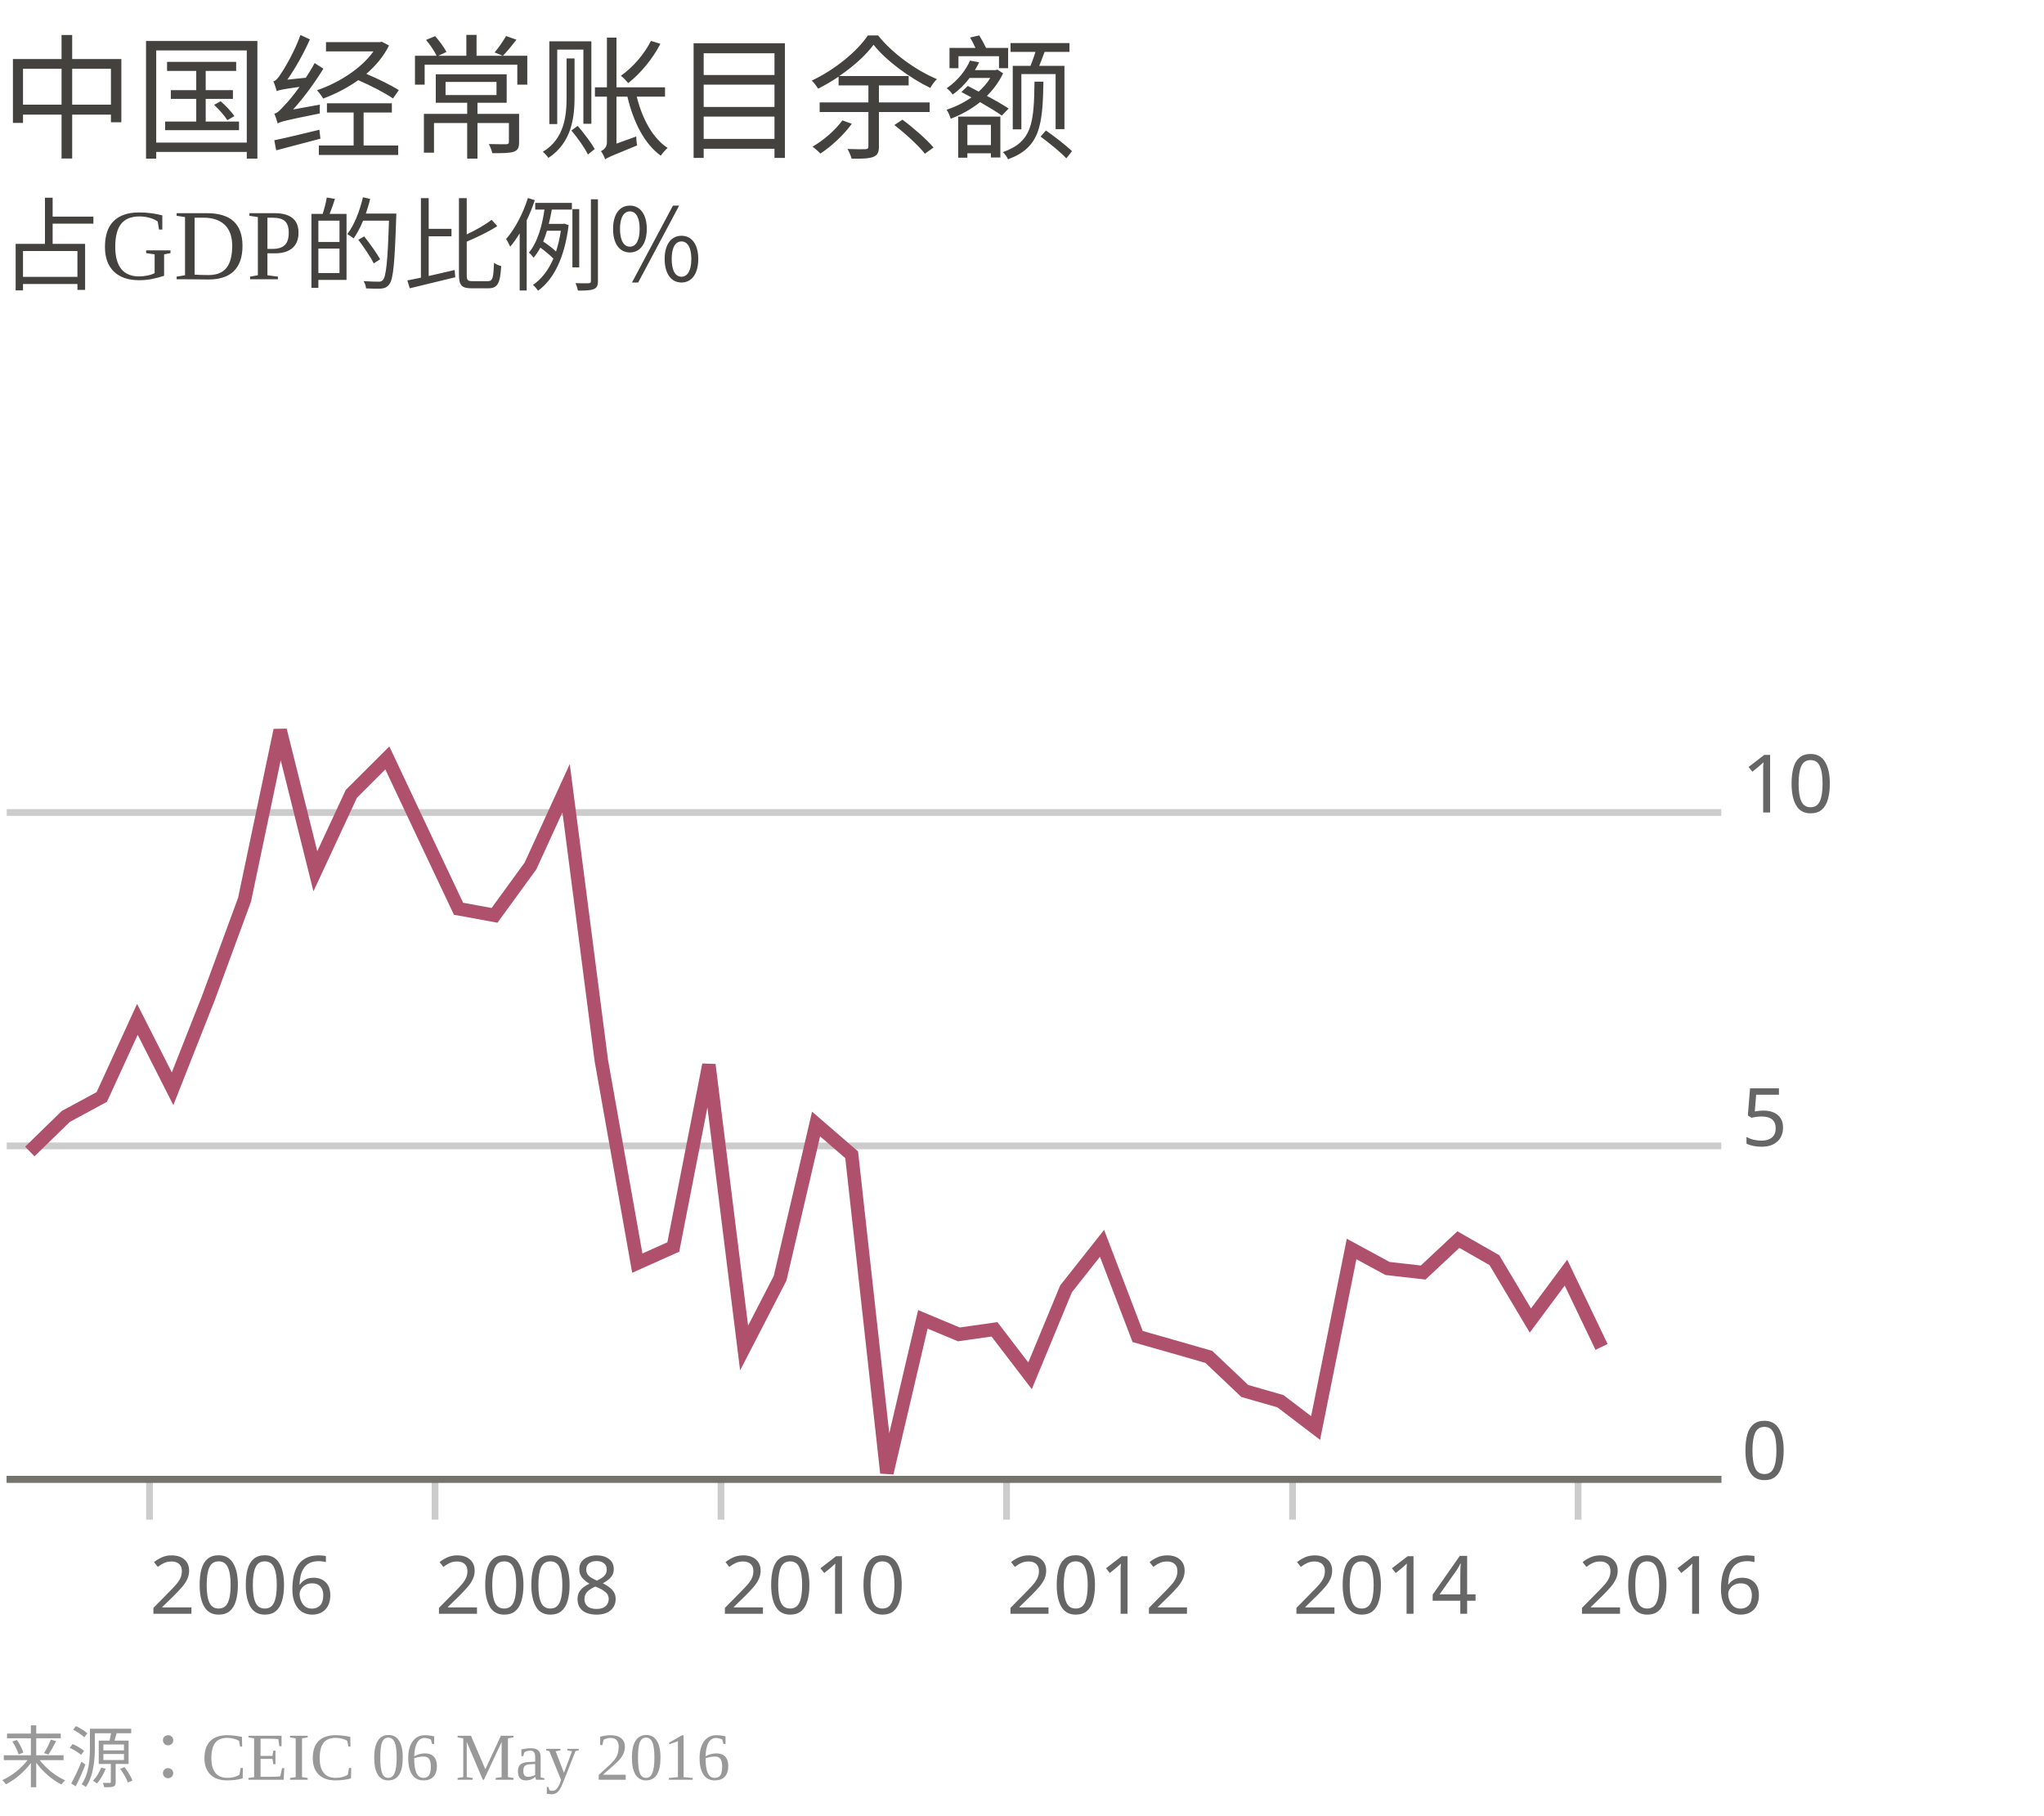
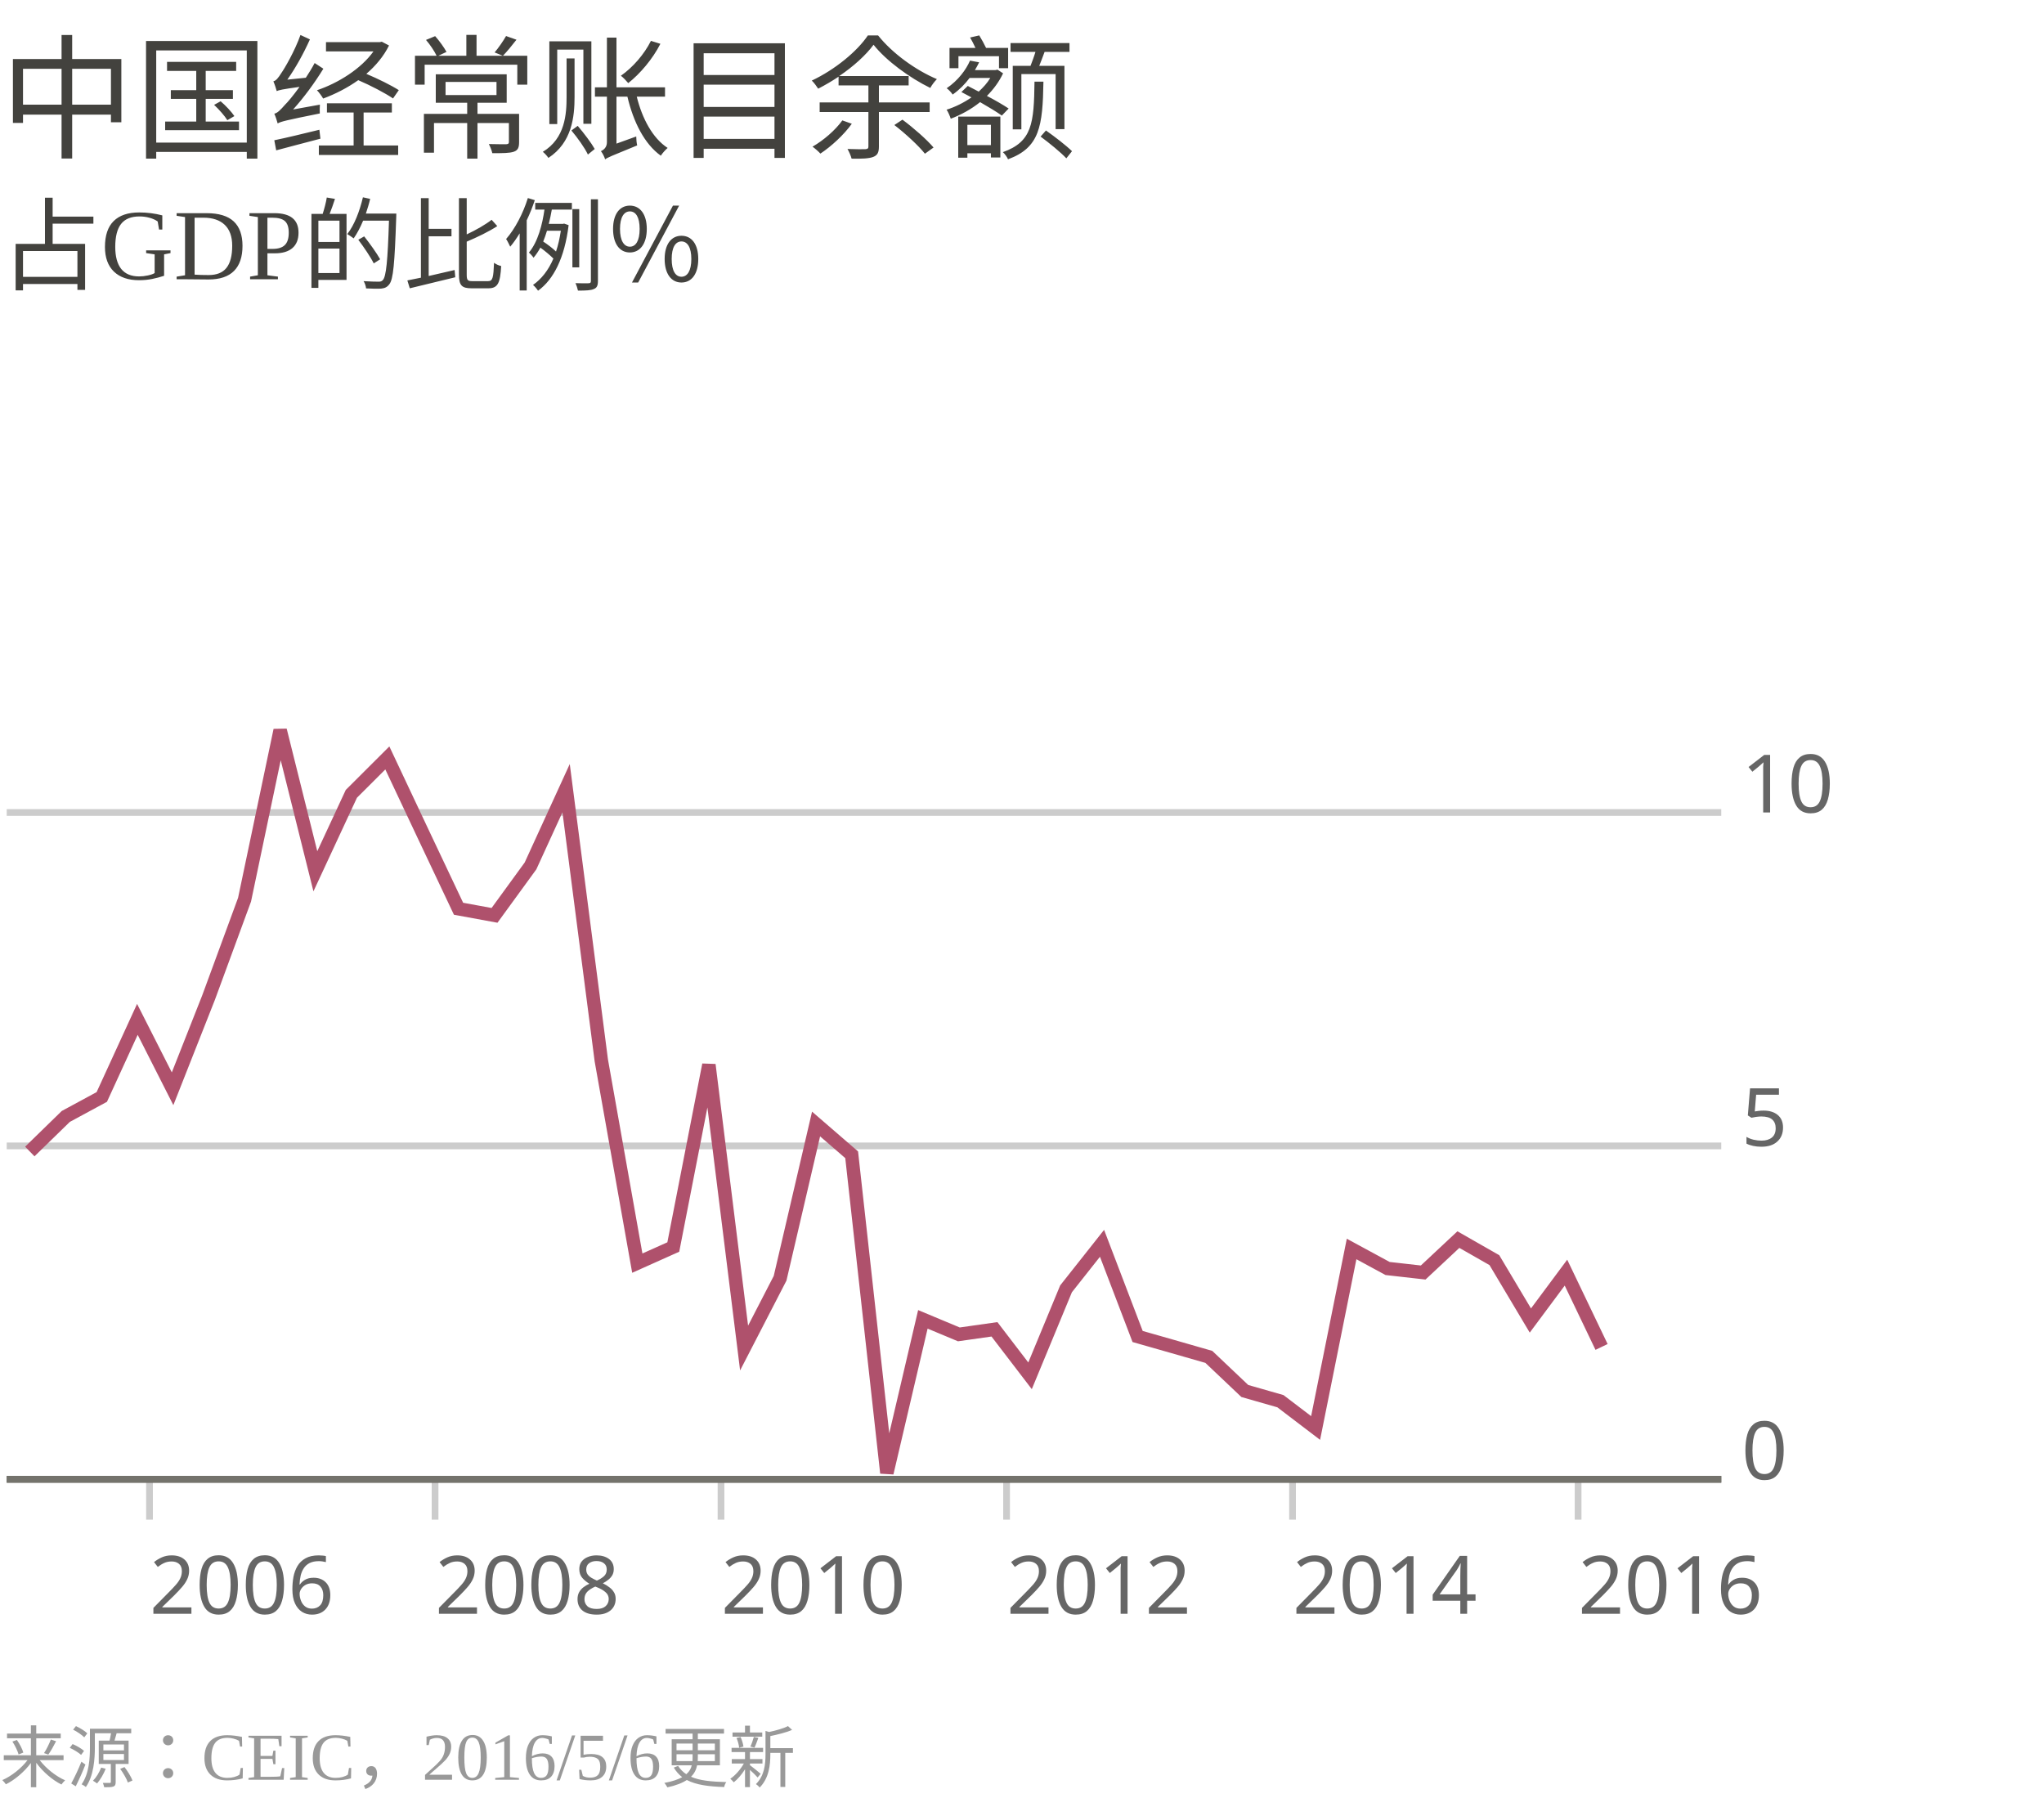
<svg xmlns="http://www.w3.org/2000/svg" viewBox="0 0 304 270">
  <text class="chart-title" fill="#43423e" font-size="20" y="22">中国经常账目余额</text>
  <text class="chart-subtitle" fill="#43423e" font-size="15" y="42">占GDP的比例％</text>
-   <text class="chart-source" font-size="10" fill-opacity="0.4" y="265">来源：CEIC 06 May 2016</text>
+   <text class="chart-source" font-size="10" fill-opacity="0.4" y="265">来源：CEIC，2016/5/6更新</text>
  <g transform="translate(1,100)">
    <g transform="translate(0,120)" class="x axis">
      <g class="tick" style="" transform="translate(21.23546,0)">
        <line y2="6" x2="0" fill="none" stroke="#000" stroke-opacity="0.2" />
        <text dy="0" style="" y="20" x="0" font-family="MetricWeb,sans-serif" fill-opacity="0.6" font-size="12" text-anchor="start">2006</text>
      </g>
      <g class="tick" style="" transform="translate(63.70637,0)">
        <line y2="6" x2="0" fill="none" stroke="#000" stroke-opacity="0.2" />
        <text dy="0" style="" y="20" x="0" font-family="MetricWeb,sans-serif" fill-opacity="0.6" font-size="12" text-anchor="start">2008</text>
      </g>
      <g class="tick" style="" transform="translate(106.2355,0)">
        <line y2="6" x2="0" fill="none" stroke="#000" stroke-opacity="0.2" />
        <text dy="0" style="" y="20" x="0" font-family="MetricWeb,sans-serif" fill-opacity="0.6" font-size="12" text-anchor="start">2010</text>
      </g>
      <g class="tick" style="" transform="translate(148.7064,0)">
        <line y2="6" x2="0" fill="none" stroke="#000" stroke-opacity="0.2" />
        <text dy="0" style="" y="20" x="0" font-family="MetricWeb,sans-serif" fill-opacity="0.6" font-size="12" text-anchor="start">2012</text>
      </g>
      <g class="tick" style="" transform="translate(191.2355,0)">
        <line y2="6" x2="0" fill="none" stroke="#000" stroke-opacity="0.2" />
        <text dy="0" style="" y="20" x="0" font-family="MetricWeb,sans-serif" fill-opacity="0.6" font-size="12" text-anchor="start">2014</text>
      </g>
      <g class="tick" style="" transform="translate(233.7064,0)">
        <line y2="6" x2="0" fill="none" stroke="#000" stroke-opacity="0.2" />
        <text dy="0" style="" y="20" x="0" font-family="MetricWeb,sans-serif" fill-opacity="0.6" font-size="12" text-anchor="start">2016</text>
      </g>
      <path class="domain" d="M0,0V0H255V0" fill="none" stroke="#74736c" />
    </g>
    <g transform="translate(255,0)" class="y axis">
      <g class="tick" style="" transform="translate(0,120)">
        <line x2="-255" y2="0" fill="none" stroke="#000" stroke-opacity="0.2" />
        <text dy="0" style="text-anchor: start;" x="3" y="0" font-family="MetricWeb,sans-serif" fill-opacity="0.6" font-size="12">0</text>
      </g>
      <g class="tick" style="" transform="translate(0,70.41667)">
        <line x2="-255" y2="0" fill="none" stroke="#000" stroke-opacity="0.2" />
        <text dy="0" style="text-anchor: start;" x="3" y="0" font-family="MetricWeb,sans-serif" fill-opacity="0.6" font-size="12">5</text>
      </g>
      <g class="tick" style="" transform="translate(0,20.83333)">
        <line x2="-255" y2="0" fill="none" stroke="#000" stroke-opacity="0.2" />
        <text dy="0" style="text-anchor: start;" x="3" y="0" font-family="MetricWeb,sans-serif" fill-opacity="0.6" font-size="12">10</text>
      </g>
      <path class="domain" d="M-255,1H0V120H-255" fill="none" stroke="#000" stroke-opacity="0" />
      <line class="highlight-line" x1="0" x2="-255" y1="120" y2="120" fill="none" stroke="#74736c" />
    </g>
    <g>
      <path d="M3.433,71.25L8.785,66.035L14.138,63.14L19.432,51.598L24.668,61.922L30.021,48.355L35.373,33.796L40.667,8.6L45.903,29.576L51.256,18.059L56.608,12.72L61.903,23.958L67.197,35.148L72.55,36.131L77.902,28.779L83.196,17.215L88.433,57.714L93.785,87.852L99.138,85.455L104.432,58.352L109.668,100.478L115.021,90.104L120.373,67.159L125.667,71.737L130.903,119.053L136.256,96.211L141.608,98.448L146.903,97.695L152.197,104.609L157.55,91.673L162.902,84.905L168.196,98.762L173.433,100.256L178.785,101.794L184.138,106.867L189.432,108.383L194.668,112.369L200.021,85.747L205.373,88.649L210.667,89.247L215.903,84.351L221.256,87.407L226.608,96.386L231.903,89.265L237.197,100.316" stroke-width="2" fill="none" stroke="#af516c" />
    </g>
  </g>
</svg>
